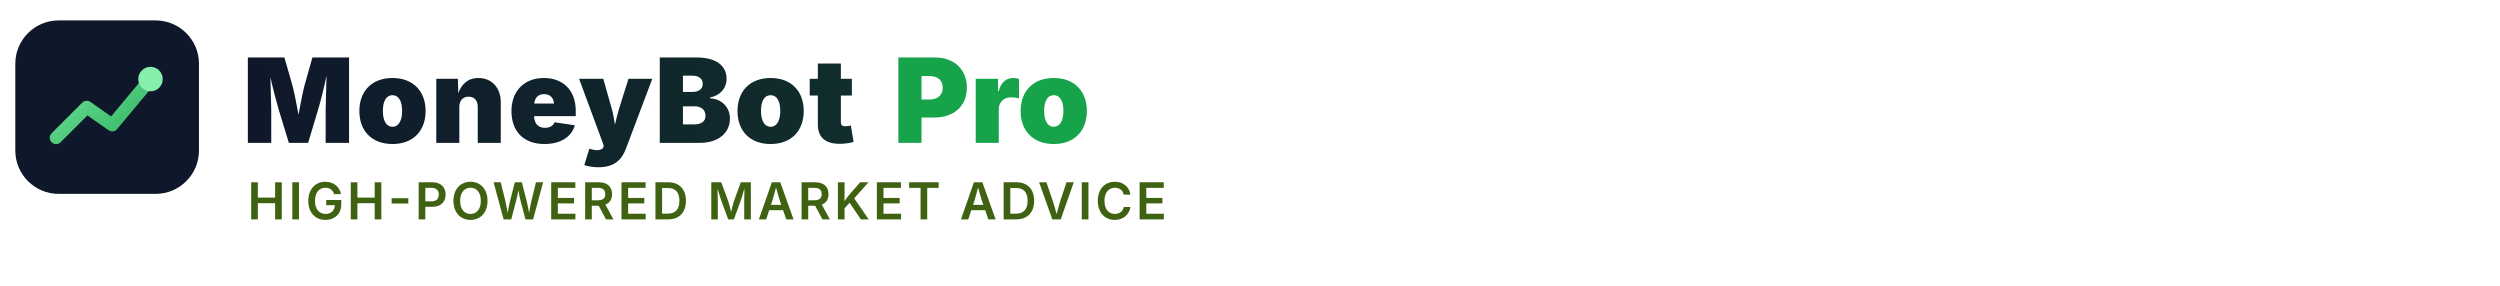
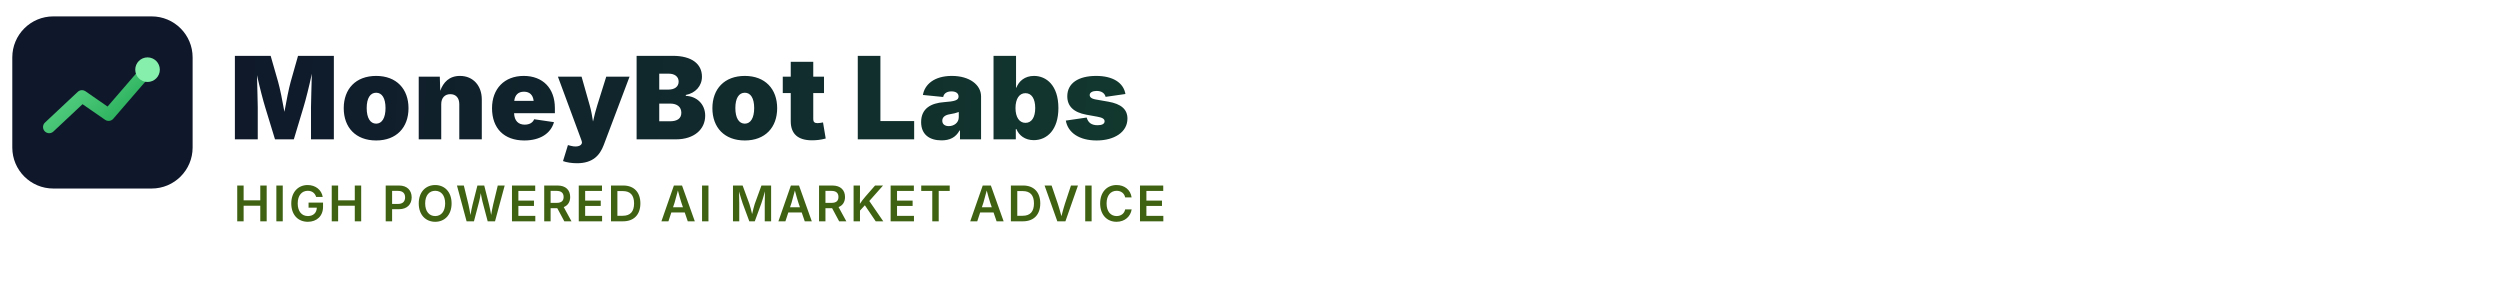
- <svg xmlns="http://www.w3.org/2000/svg" width="980" height="112" viewBox="0 0 980 112" fill="none" role="img" aria-label="MoneyBot Pro logo">
+ <svg xmlns="http://www.w3.org/2000/svg" width="1220" height="142" viewBox="0 0 1220 142" fill="none" role="img" aria-label="MoneyBot Labs logo">
  <defs>
    <linearGradient id="mbp-grad" x1="18" y1="14" x2="66" y2="70" gradientUnits="userSpaceOnUse">
      <stop stop-color="#86EFAC" />
      <stop offset="1" stop-color="#16A34A" />
    </linearGradient>
-     <linearGradient id="text-grad" x1="90" y1="20" x2="950" y2="62" gradientUnits="userSpaceOnUse">
+     <linearGradient id="text-grad" x1="90" y1="20" x2="1180" y2="78" gradientUnits="userSpaceOnUse">
      <stop stop-color="#0F172A" />
      <stop offset="1" stop-color="#166534" />
    </linearGradient>
  </defs>
-   <rect x="6" y="8" width="72" height="68" rx="17" fill="#0F172A" />
-   <path d="M22 54L34 42L44 49L59 31" stroke="url(#mbp-grad)" stroke-width="5" stroke-linecap="round" stroke-linejoin="round" />
-   <circle cx="59" cy="31" r="4.8" fill="#86EFAC" />
-   <text x="95" y="56" font-size="46" font-family="Segoe UI, Inter, Arial, sans-serif" font-weight="900" letter-spacing="0.5" fill="url(#text-grad)">MoneyBot</text>
-   <text x="350" y="56" font-size="46" font-family="Segoe UI, Inter, Arial, sans-serif" font-weight="900" fill="#16A34A">Pro</text>
-   <text x="97" y="86" font-size="20" font-family="Segoe UI, Inter, Arial, sans-serif" font-weight="600" letter-spacing="1.2" fill="#3F6212">HIGH-POWERED MARKET ADVICE</text>
+   <rect x="6" y="8" width="88" height="84" rx="20" fill="#0F172A" />
+   <path d="M24 62L40 47L53 56L72 34" stroke="url(#mbp-grad)" stroke-width="6" stroke-linecap="round" stroke-linejoin="round" />
+   <circle cx="72" cy="34" r="6" fill="#86EFAC" />
+   <text x="112" y="68" font-size="56" font-family="Segoe UI, Inter, Arial, sans-serif" font-weight="900" letter-spacing="0.5" fill="url(#text-grad)">MoneyBot Labs</text>
+   <text x="114" y="108" font-size="24" font-family="Segoe UI, Inter, Arial, sans-serif" font-weight="600" letter-spacing="1.2" fill="#3F6212">HIGH POWERED AI MARKET ADVICE</text>
</svg>
